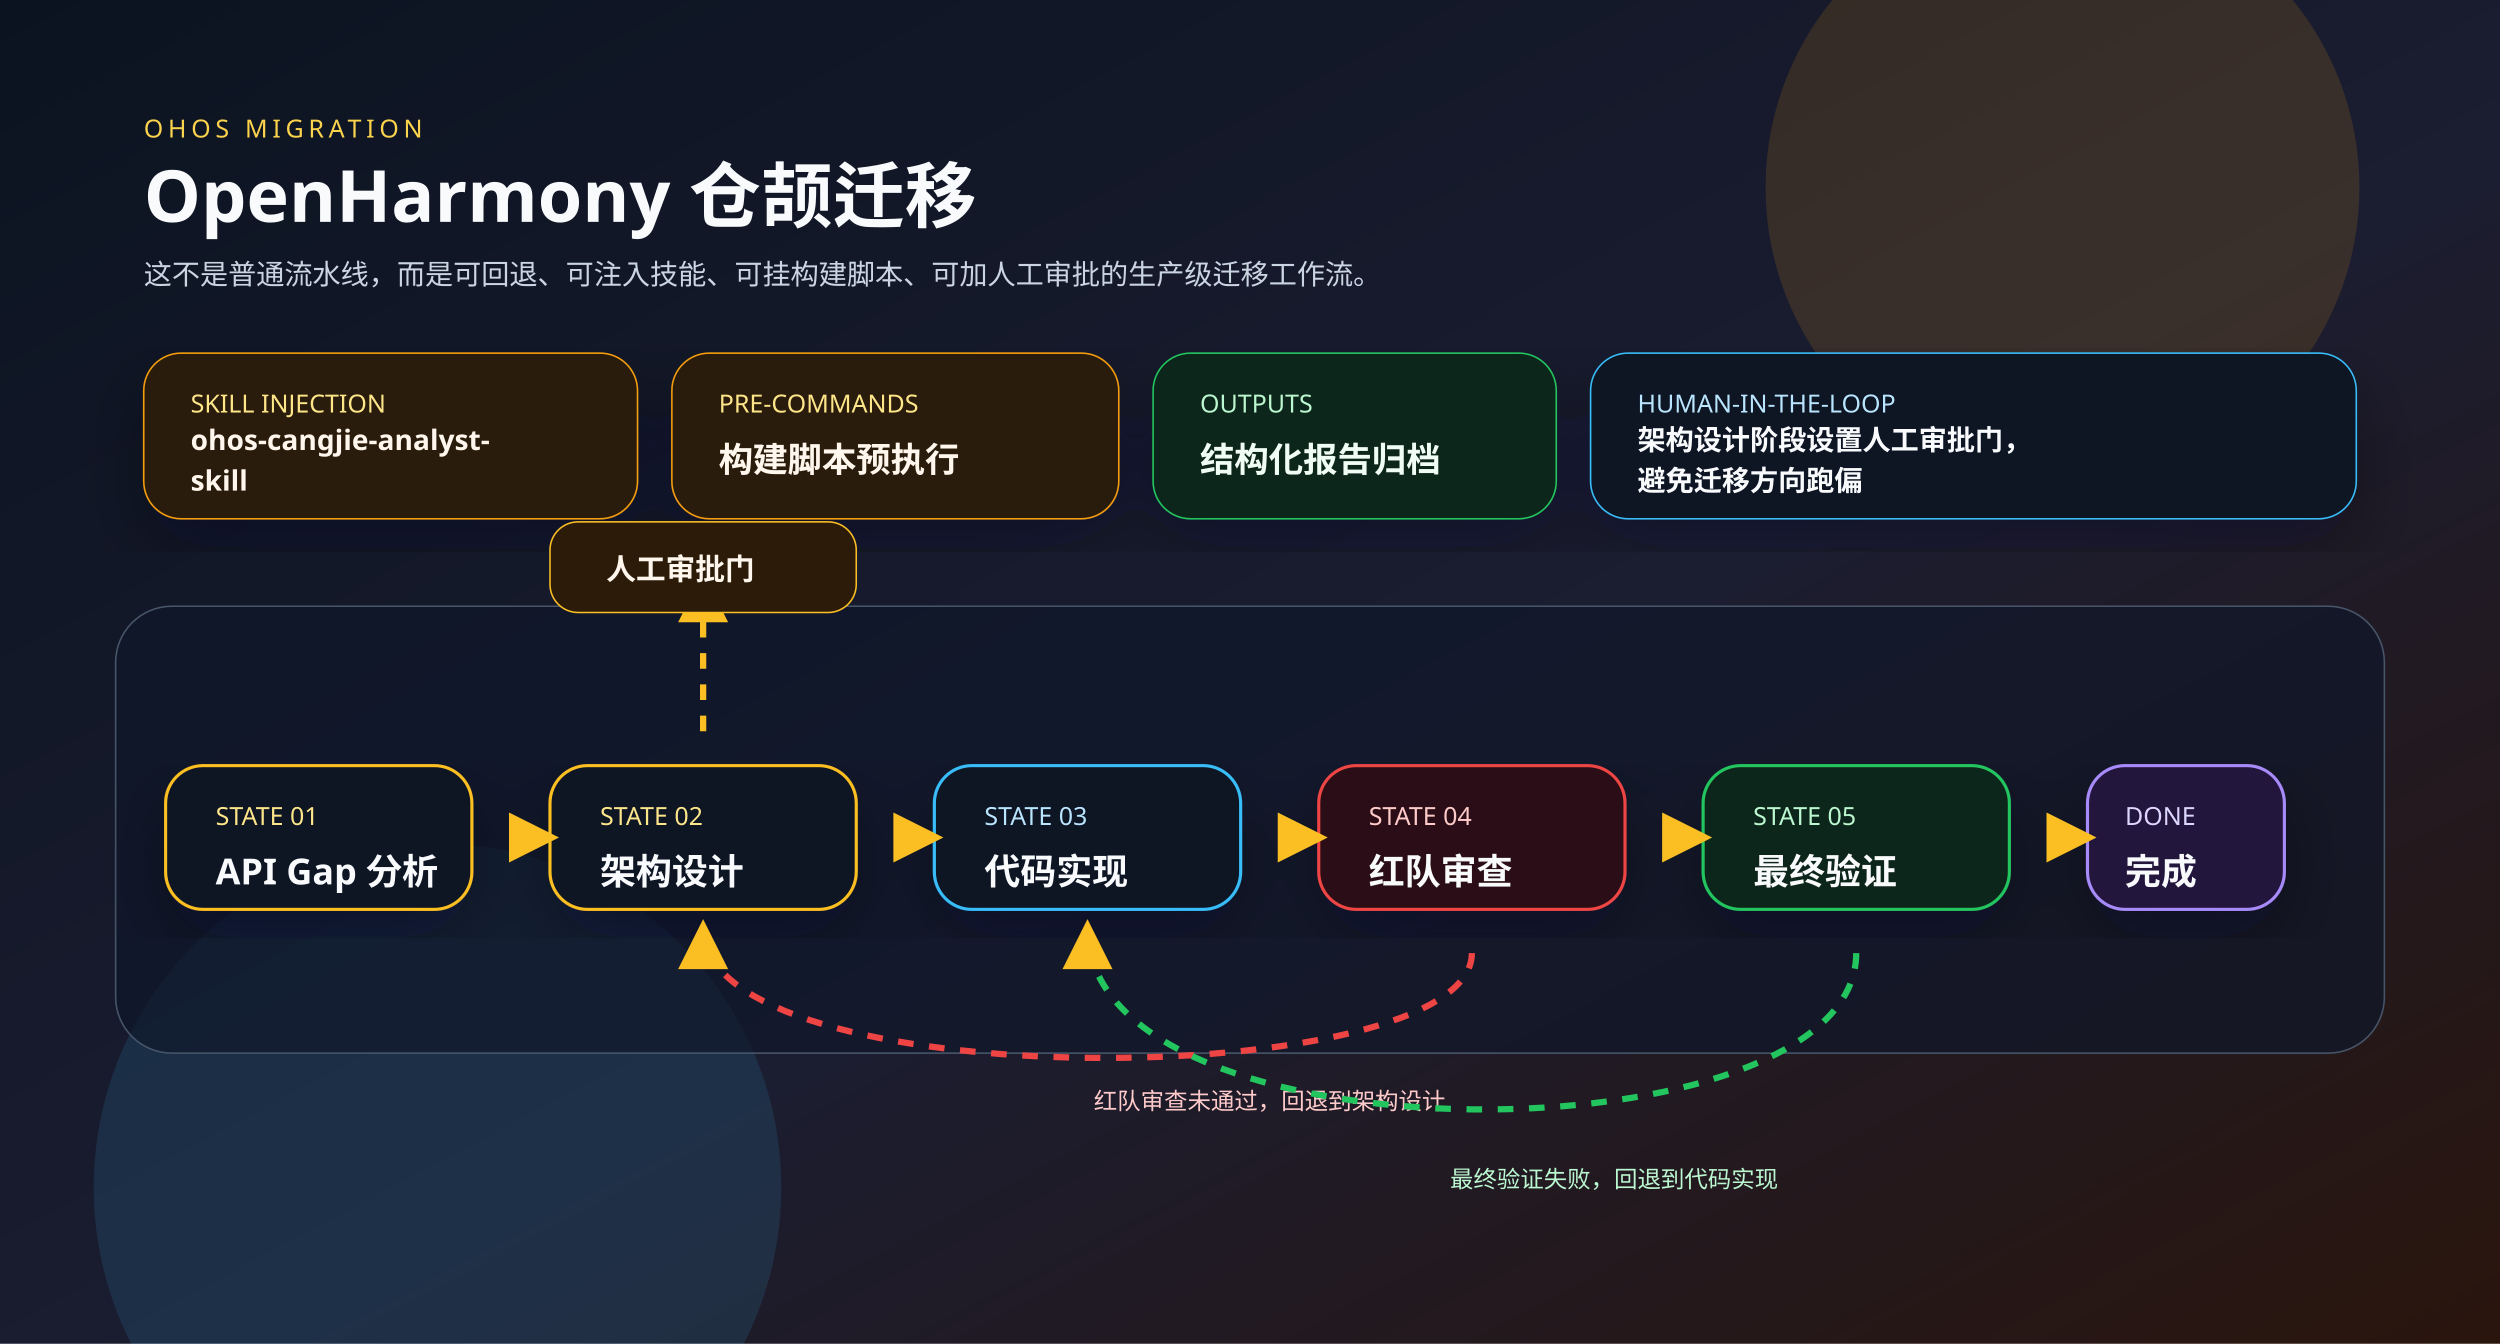
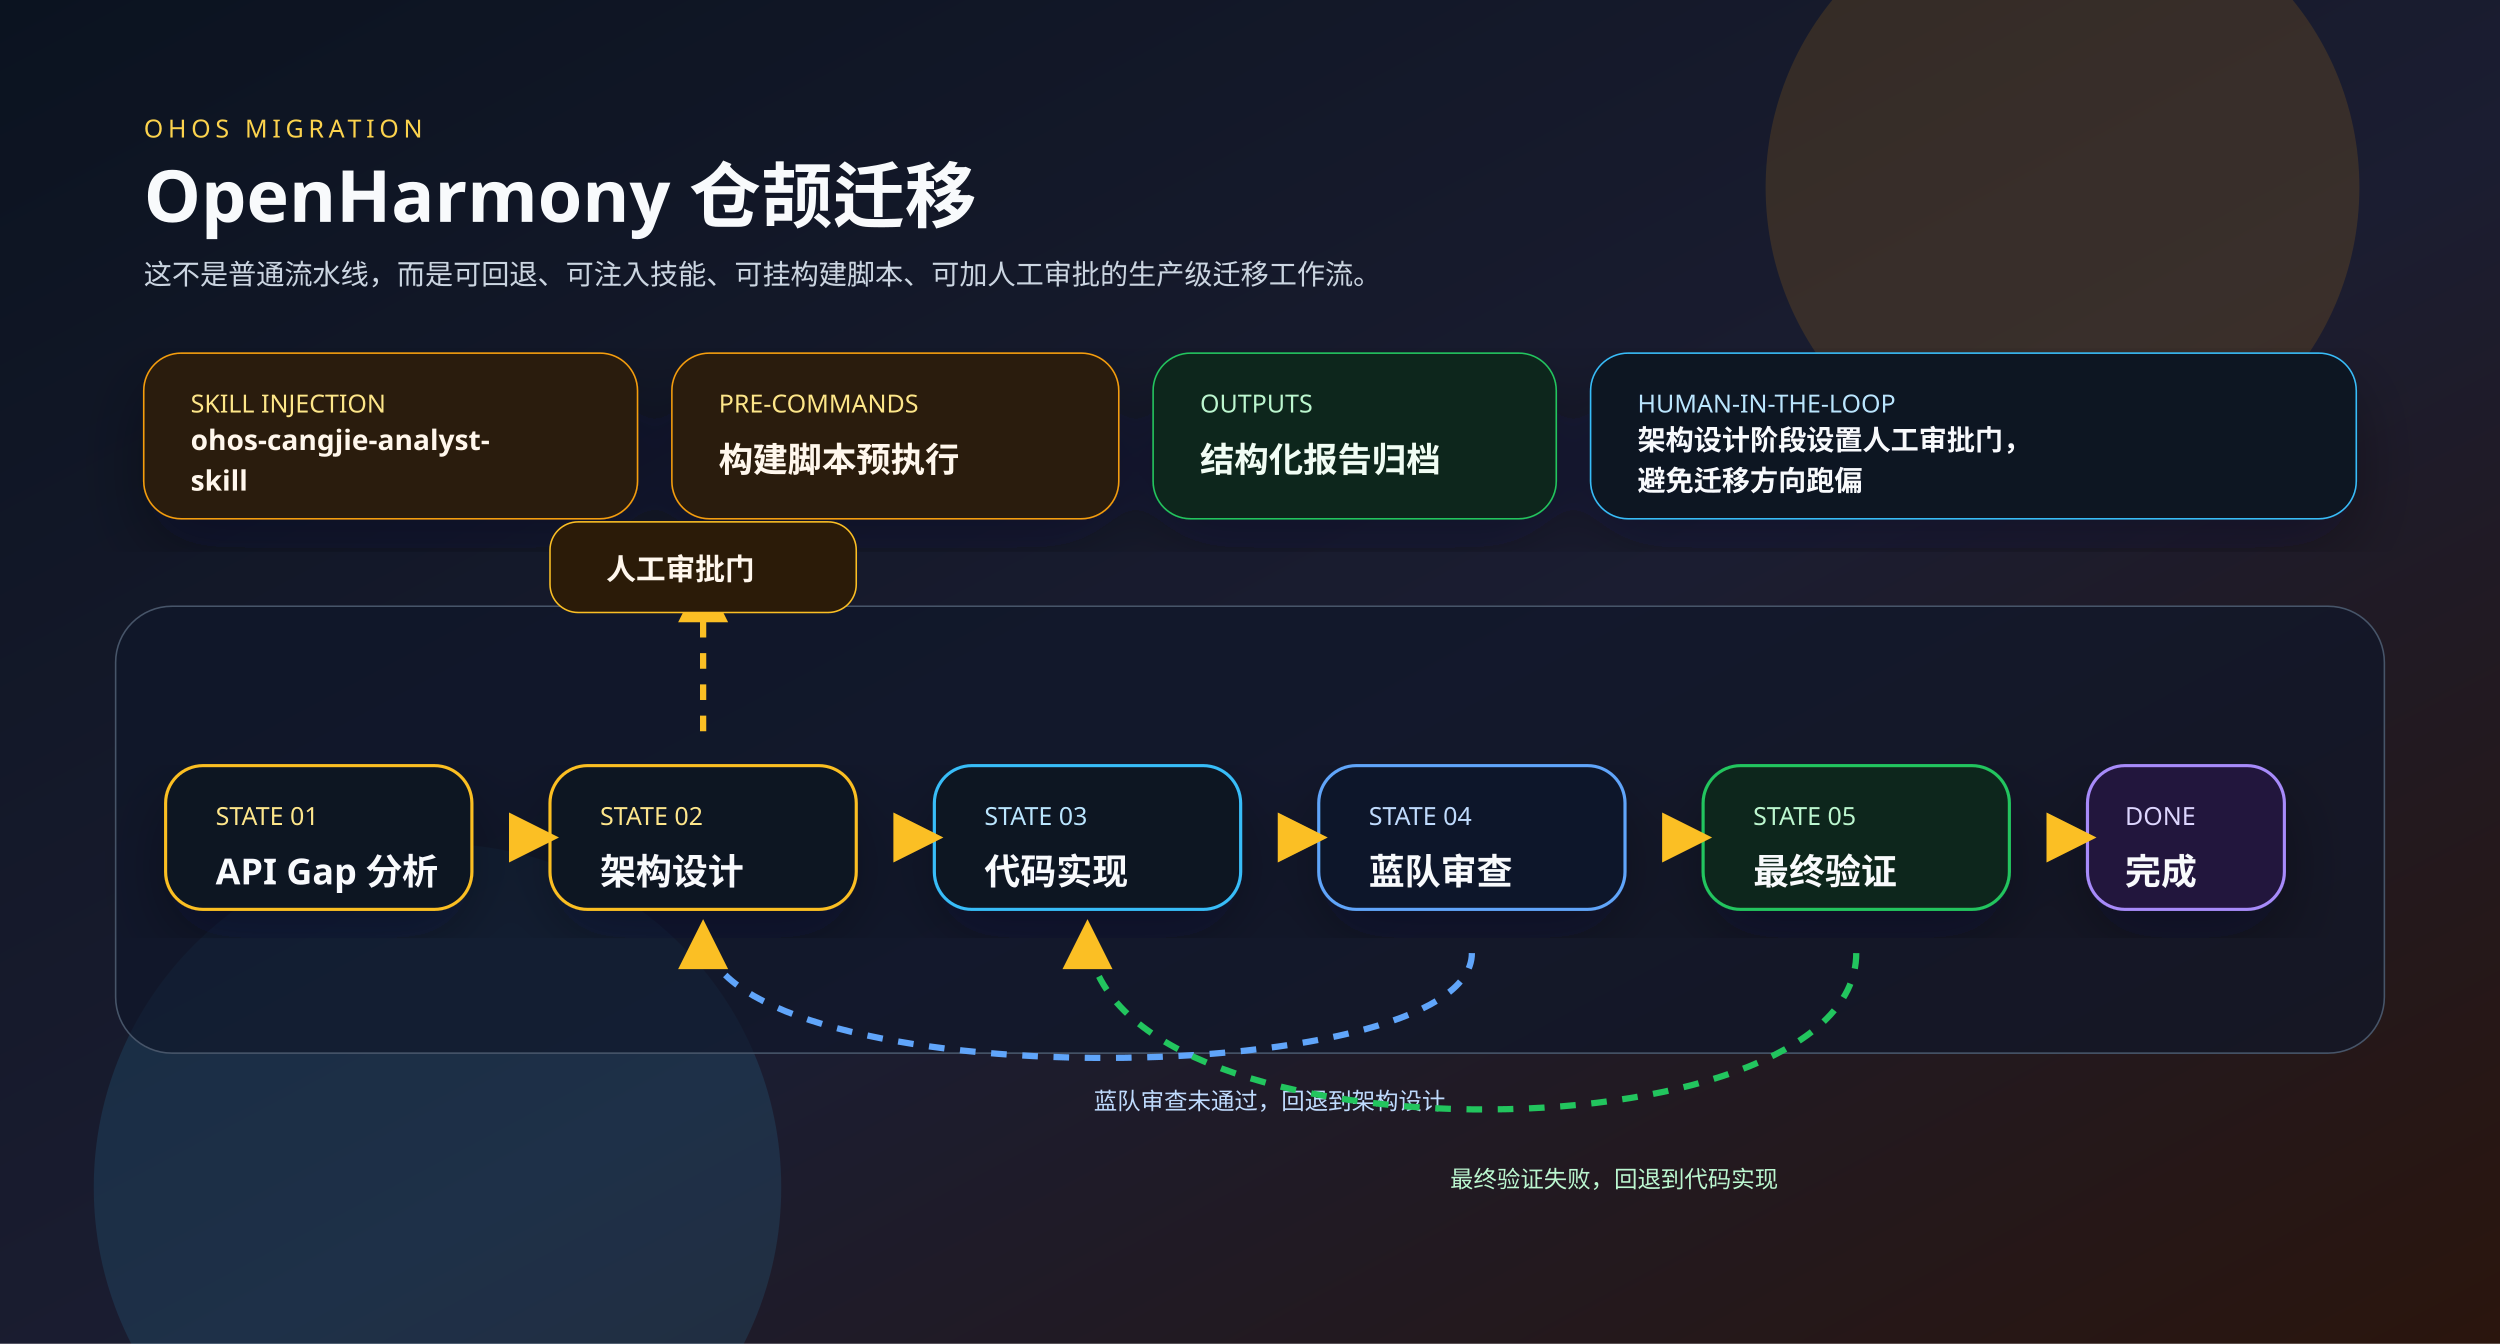
<svg xmlns="http://www.w3.org/2000/svg" viewBox="0 0 1600 860" role="img" aria-labelledby="title desc">
  <defs>
    <linearGradient id="bgOhos" x1="0" y1="0" x2="1" y2="1">
      <stop offset="0%" stop-color="#0b1320" />
      <stop offset="55%" stop-color="#1b1d31" />
      <stop offset="100%" stop-color="#2a150d" />
    </linearGradient>
    <linearGradient id="lineOhos" x1="0" y1="0" x2="1" y2="0">
      <stop offset="0%" stop-color="#f59e0b" />
      <stop offset="100%" stop-color="#38bdf8" />
    </linearGradient>
    <filter id="shadowOhos" x="-20%" y="-20%" width="140%" height="140%">
      <feDropShadow dx="0" dy="18" stdDeviation="22" flood-color="#020617" flood-opacity="0.34" />
    </filter>
    <marker id="arrowOhos" viewBox="0 0 10 10" refX="8.2" refY="5" markerWidth="8" markerHeight="8" orient="auto-start-reverse">
      <path d="M0,0 L10,5 L0,10 z" fill="#fbbf24" />
    </marker>
  </defs>
  <rect width="1600" height="860" fill="url(#bgOhos)" />
  <circle cx="1320" cy="120" r="190" fill="#f59e0b" fill-opacity="0.14" />
  <circle cx="280" cy="760" r="220" fill="#38bdf8" fill-opacity="0.12" />
  <text x="92" y="88" fill="#fcd34d" font-size="16" font-family="Segoe UI, PingFang SC, Microsoft YaHei, sans-serif" letter-spacing="3">OHOS MIGRATION</text>
  <text x="92" y="142" fill="#f8fafc" font-size="46" font-weight="700" font-family="Segoe UI, PingFang SC, Microsoft YaHei, sans-serif">OpenHarmony 仓颉迁移</text>
  <text x="92" y="182" fill="#cbd5e1" font-size="18" font-family="Segoe UI, PingFang SC, Microsoft YaHei, sans-serif">这不是普通流水线，而是可回退、可注入技能、可挂构建脚本、可加人工审批的生产级迁移工作流。</text>
  <g filter="url(#shadowOhos)">
    <rect x="92" y="226" width="316" height="106" rx="24" fill="#2b1b08" stroke="#f59e0b" />
    <text x="122" y="264" fill="#fde68a" font-size="16" font-family="Segoe UI, PingFang SC, Microsoft YaHei, sans-serif">SKILL INJECTION</text>
    <text x="122" y="288" fill="#fff7ed" font-size="18" font-weight="700" font-family="Segoe UI, PingFang SC, Microsoft YaHei, sans-serif">
      <tspan x="122" y="288">ohos-cangjie-analyst-</tspan>
      <tspan x="122" dy="26">skill</tspan>
    </text>
    <rect x="430" y="226" width="286" height="106" rx="24" fill="#2b1b08" stroke="#f59e0b" />
    <text x="460" y="264" fill="#fde68a" font-size="16" font-family="Segoe UI, PingFang SC, Microsoft YaHei, sans-serif">PRE-COMMANDS</text>
    <text x="460" y="302" fill="#fff7ed" font-size="22" font-weight="700" font-family="Segoe UI, PingFang SC, Microsoft YaHei, sans-serif">构建脚本预执行</text>
    <rect x="738" y="226" width="258" height="106" rx="24" fill="#10261a" stroke="#22c55e" />
    <text x="768" y="264" fill="#bbf7d0" font-size="16" font-family="Segoe UI, PingFang SC, Microsoft YaHei, sans-serif">OUTPUTS</text>
    <text x="768" y="302" fill="#f0fdf4" font-size="22" font-weight="700" font-family="Segoe UI, PingFang SC, Microsoft YaHei, sans-serif">结构化报告归档</text>
    <rect x="1018" y="226" width="490" height="106" rx="24" fill="#0b1223" stroke="#38bdf8" />
    <text x="1048" y="264" fill="#bae6fd" font-size="16" font-family="Segoe UI, PingFang SC, Microsoft YaHei, sans-serif">HUMAN-IN-THE-LOOP</text>
    <text x="1048" y="288" fill="#f8fafc" font-size="18" font-weight="700" font-family="Segoe UI, PingFang SC, Microsoft YaHei, sans-serif">
      <tspan x="1048" y="288">架构设计阶段设置人工审批门，</tspan>
      <tspan x="1048" dy="26">避免迁移方向跑偏</tspan>
    </text>
  </g>
  <rect x="74" y="388" width="1452" height="286" rx="36" fill="#0f172a" fill-opacity="0.68" stroke="#475569" />
  <g filter="url(#shadowOhos)">
    <rect x="106" y="490" width="196" height="92" rx="24" fill="#0b1223" stroke="#fbbf24" stroke-width="2" />
    <text x="138" y="528" fill="#fde68a" font-size="16" font-family="Segoe UI, PingFang SC, Microsoft YaHei, sans-serif">STATE 01</text>
    <text x="138" y="566" fill="#f8fafc" font-size="23" font-weight="700" font-family="Segoe UI, PingFang SC, Microsoft YaHei, sans-serif">API Gap 分析</text>
    <rect x="352" y="490" width="196" height="92" rx="24" fill="#0b1223" stroke="#fbbf24" stroke-width="2" />
    <text x="384" y="528" fill="#fde68a" font-size="16" font-family="Segoe UI, PingFang SC, Microsoft YaHei, sans-serif">STATE 02</text>
    <text x="384" y="566" fill="#f8fafc" font-size="23" font-weight="700" font-family="Segoe UI, PingFang SC, Microsoft YaHei, sans-serif">架构设计</text>
    <rect x="598" y="490" width="196" height="92" rx="24" fill="#0b1223" stroke="#38bdf8" stroke-width="2" />
    <text x="630" y="528" fill="#bae6fd" font-size="16" font-family="Segoe UI, PingFang SC, Microsoft YaHei, sans-serif">STATE 03</text>
    <text x="630" y="566" fill="#f8fafc" font-size="23" font-weight="700" font-family="Segoe UI, PingFang SC, Microsoft YaHei, sans-serif">代码实现</text>
-     <rect x="844" y="490" width="196" height="92" rx="24" fill="#2a1013" stroke="#ef4444" stroke-width="2" />
-     <text x="876" y="528" fill="#fecaca" font-size="16" font-family="Segoe UI, PingFang SC, Microsoft YaHei, sans-serif">STATE 04</text>
-     <text x="876" y="566" fill="#f8fafc" font-size="23" font-weight="700" font-family="Segoe UI, PingFang SC, Microsoft YaHei, sans-serif">红队审查</text>
+     <rect x="844" y="490" width="196" height="92" rx="24" fill="#0f172a" stroke="#60a5fa" stroke-width="2" />
+     <text x="876" y="528" fill="#bfdbfe" font-size="16" font-family="Segoe UI, PingFang SC, Microsoft YaHei, sans-serif">STATE 04</text>
+     <text x="876" y="566" fill="#f8fafc" font-size="23" font-weight="700" font-family="Segoe UI, PingFang SC, Microsoft YaHei, sans-serif">蓝队审查</text>
    <rect x="1090" y="490" width="196" height="92" rx="24" fill="#10261a" stroke="#22c55e" stroke-width="2" />
    <text x="1122" y="528" fill="#bbf7d0" font-size="16" font-family="Segoe UI, PingFang SC, Microsoft YaHei, sans-serif">STATE 05</text>
    <text x="1122" y="566" fill="#f8fafc" font-size="23" font-weight="700" font-family="Segoe UI, PingFang SC, Microsoft YaHei, sans-serif">最终验证</text>
    <rect x="1336" y="490" width="126" height="92" rx="24" fill="#22133d" stroke="#a78bfa" stroke-width="2" />
    <text x="1360" y="528" fill="#ddd6fe" font-size="16" font-family="Segoe UI, PingFang SC, Microsoft YaHei, sans-serif">DONE</text>
    <text x="1360" y="566" fill="#f8fafc" font-size="23" font-weight="700" font-family="Segoe UI, PingFang SC, Microsoft YaHei, sans-serif">完成</text>
  </g>
  <path d="M302 536H352" stroke="url(#lineOhos)" stroke-width="4" marker-end="url(#arrowOhos)" />
  <path d="M548 536H598" stroke="url(#lineOhos)" stroke-width="4" marker-end="url(#arrowOhos)" />
  <path d="M794 536H844" stroke="url(#lineOhos)" stroke-width="4" marker-end="url(#arrowOhos)" />
  <path d="M1040 536H1090" stroke="url(#lineOhos)" stroke-width="4" marker-end="url(#arrowOhos)" />
  <path d="M1286 536H1336" stroke="url(#lineOhos)" stroke-width="4" marker-end="url(#arrowOhos)" />
-   <path d="M942 610C942 700 450 704 450 594" fill="none" stroke="#ef4444" stroke-width="4" stroke-dasharray="10 10" marker-end="url(#arrowOhos)" />
-   <text x="700" y="710" fill="#fecaca" font-size="15" font-family="Segoe UI, PingFang SC, Microsoft YaHei, sans-serif">红队审查未通过，回退到架构设计</text>
+   <path d="M942 610C942 700 450 704 450 594" fill="none" stroke="#60a5fa" stroke-width="4" stroke-dasharray="10 10" marker-end="url(#arrowOhos)" />
+   <text x="700" y="710" fill="#bfdbfe" font-size="15" font-family="Segoe UI, PingFang SC, Microsoft YaHei, sans-serif">蓝队审查未通过，回退到架构设计</text>
  <path d="M1188 610C1188 744 696 748 696 594" fill="none" stroke="#22c55e" stroke-width="4" stroke-dasharray="10 10" marker-end="url(#arrowOhos)" />
  <text x="928" y="760" fill="#bbf7d0" font-size="15" font-family="Segoe UI, PingFang SC, Microsoft YaHei, sans-serif">最终验证失败，回退到代码实现</text>
  <path d="M450 468V372" stroke="#fbbf24" stroke-width="4" stroke-dasharray="10 10" marker-end="url(#arrowOhos)" />
  <rect x="352" y="334" width="196" height="58" rx="18" fill="#2b1b08" stroke="#fbbf24" />
  <text x="388" y="371" fill="#fff7ed" font-size="19" font-weight="700" font-family="Segoe UI, PingFang SC, Microsoft YaHei, sans-serif">人工审批门</text>
</svg>
